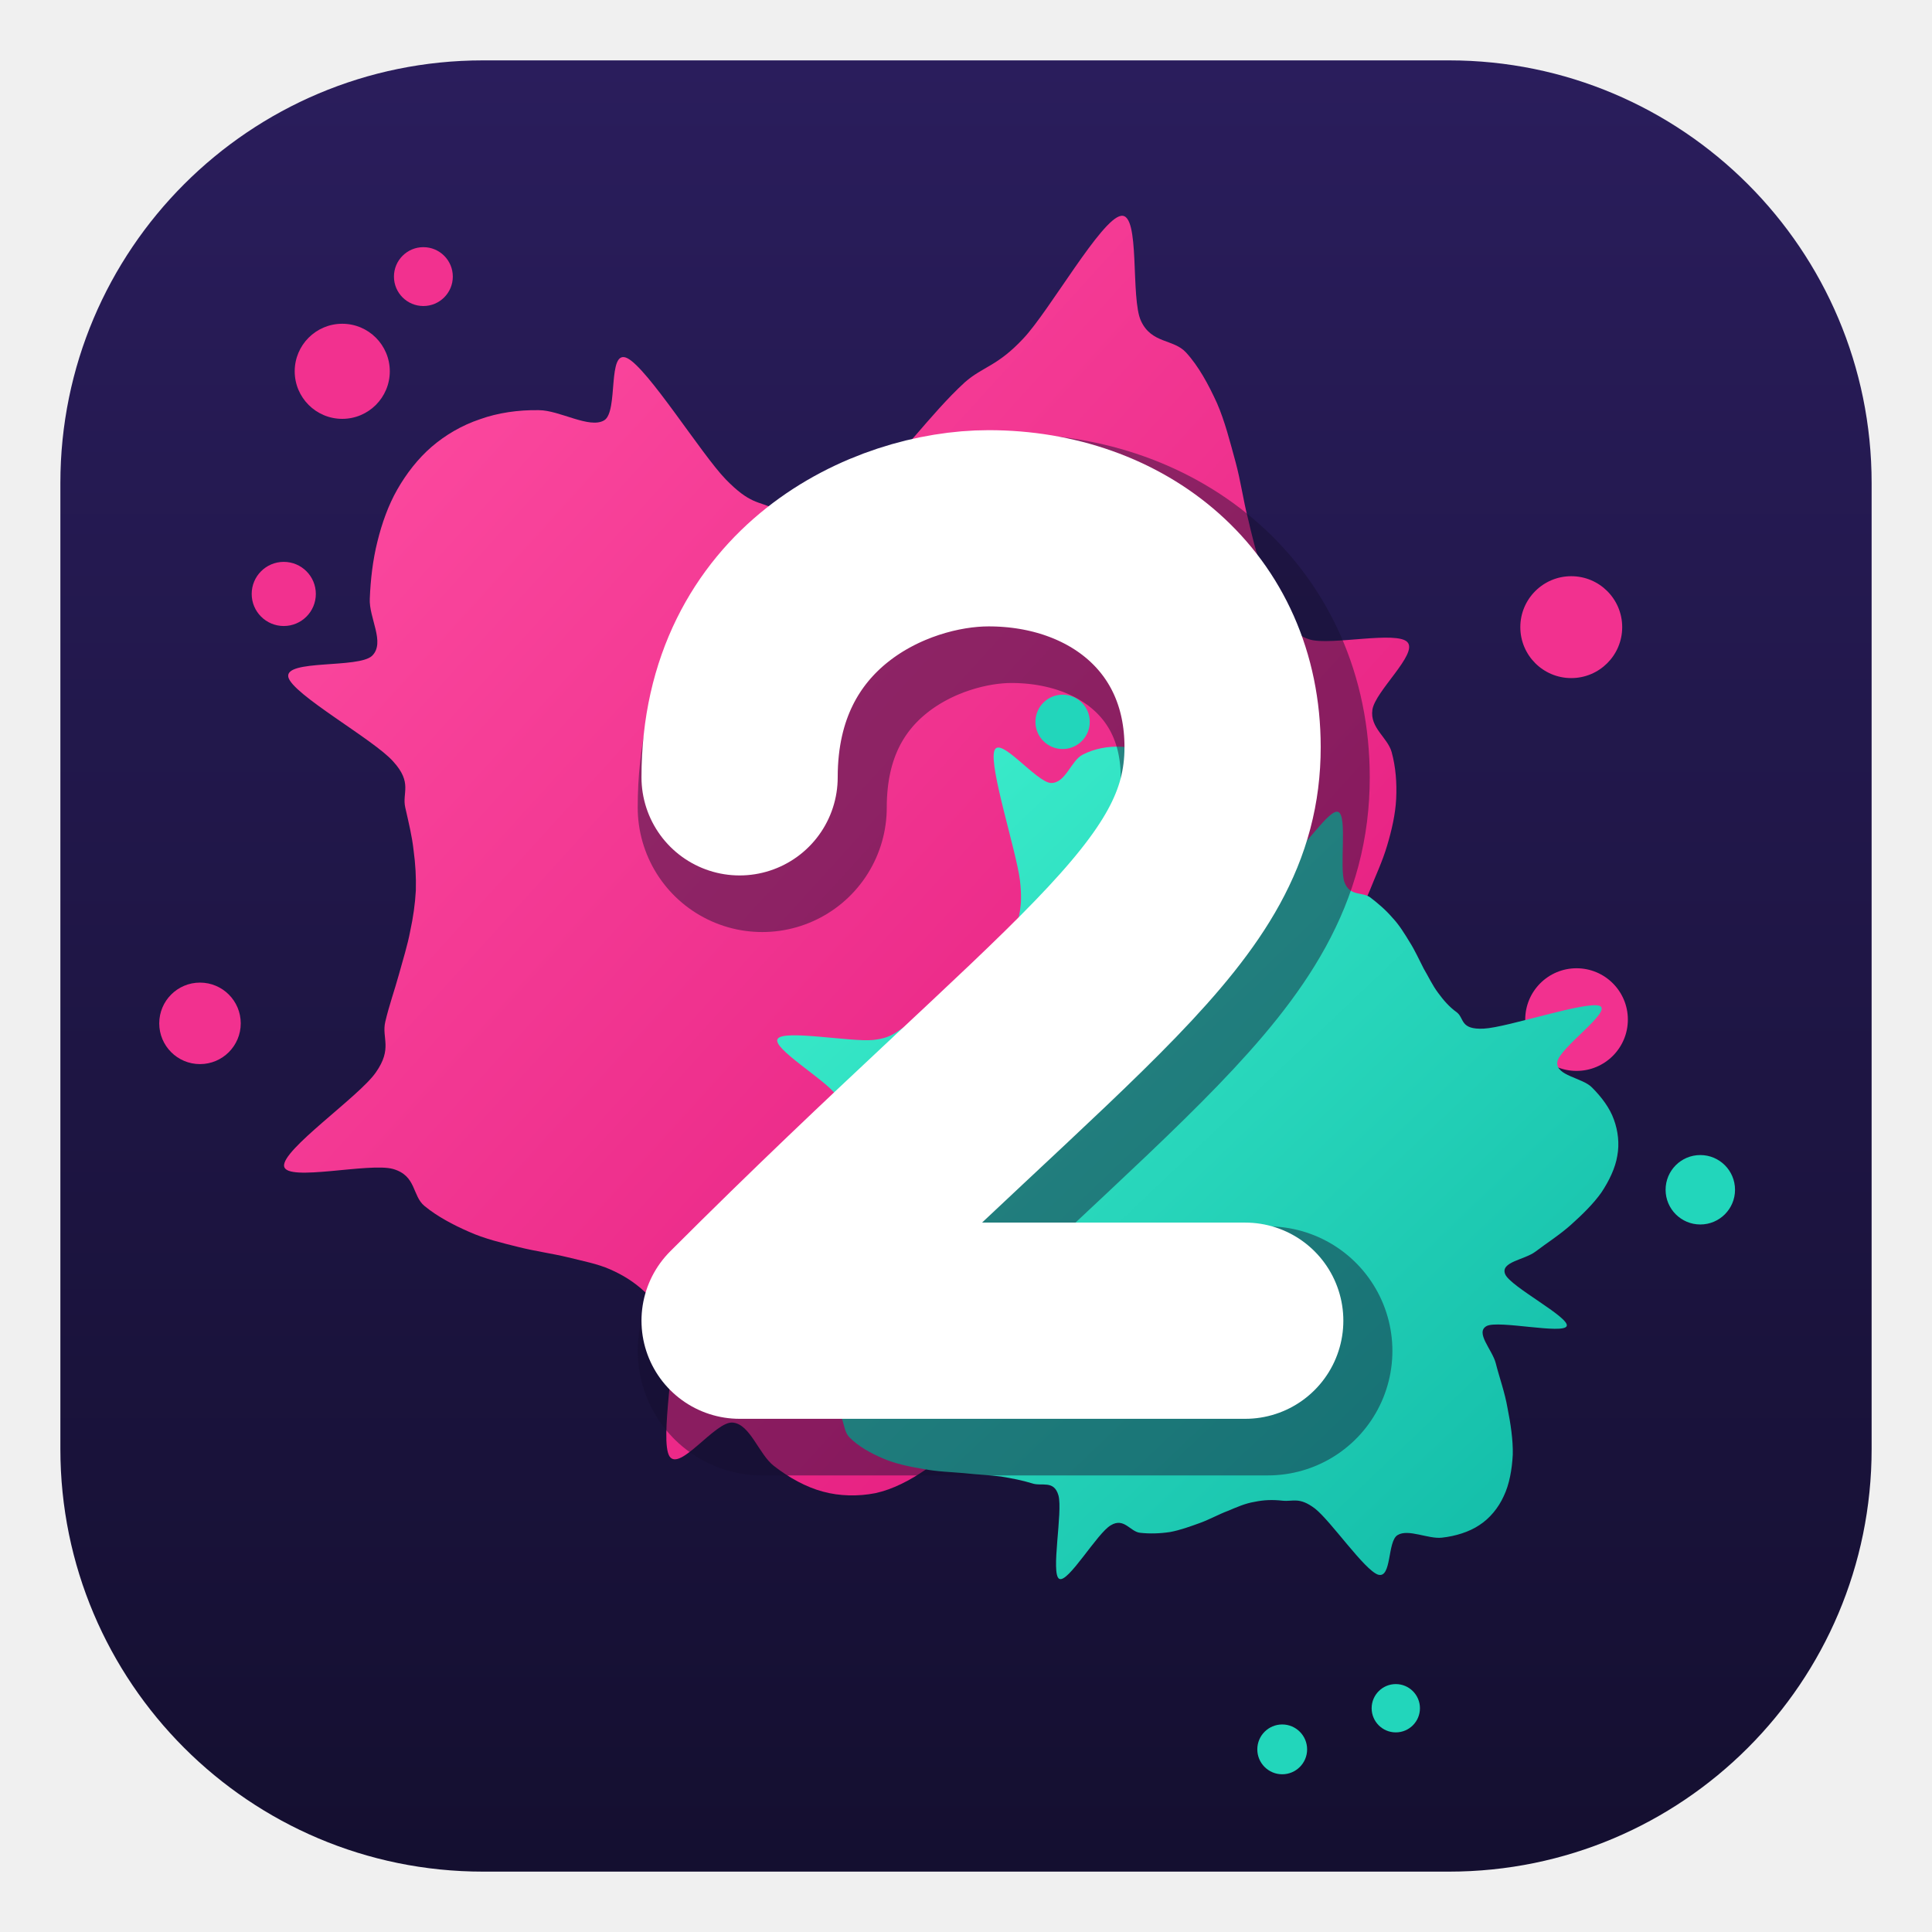
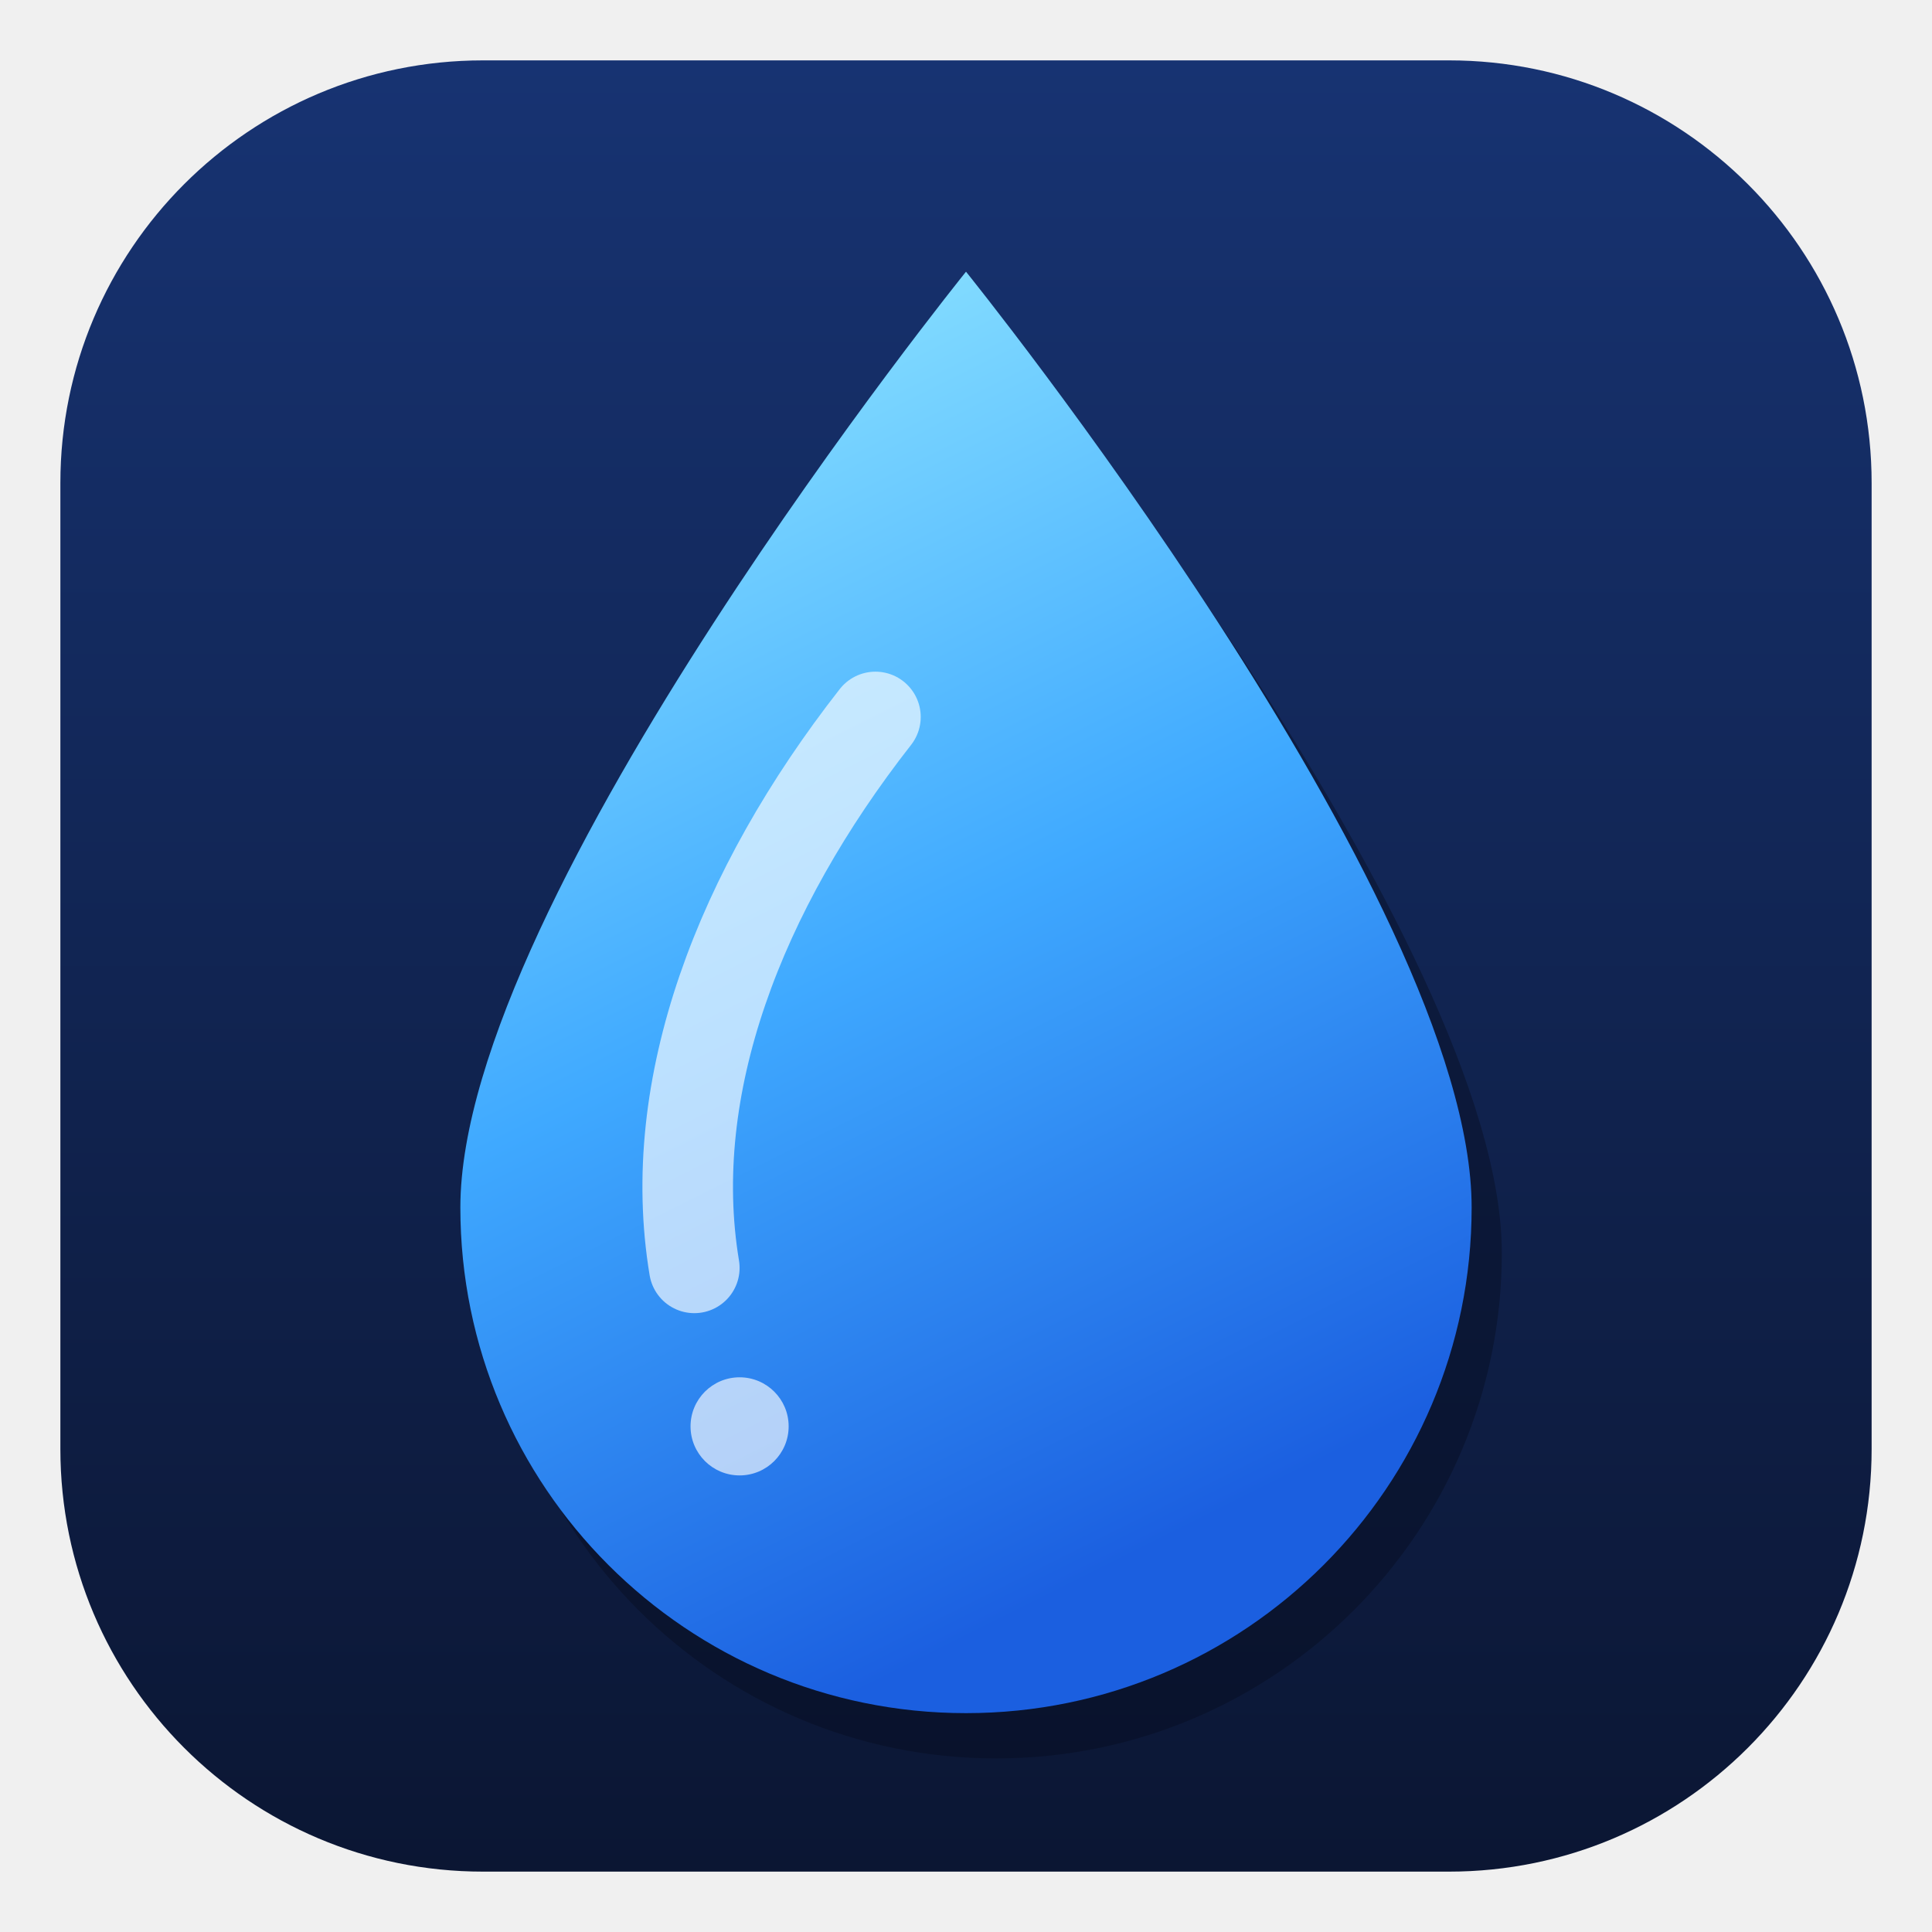
<svg xmlns="http://www.w3.org/2000/svg" width="512" height="512" viewBox="0 0 512 512">
  <defs>
    <linearGradient id="bg" x1="0" y1="0" x2="0" y2="1">
-       <stop offset="0" stop-color="#2a1d5c" />
-       <stop offset="1" stop-color="#140f30" />
+       <stop offset="0" stop-color="#173372" />
+       <stop offset="1" stop-color="#0b1633" />
    </linearGradient>
-     <linearGradient id="pink" x1="0" y1="0" x2="1" y2="1">
-       <stop offset="0" stop-color="#ff4fa3" />
-       <stop offset="1" stop-color="#e0157a" />
+     <linearGradient id="water" x1="0" y1="0" x2="0.35" y2="1">
+       <stop offset="0" stop-color="#9beeff" />
+       <stop offset="0.55" stop-color="#3fa9ff" />
+       <stop offset="1" stop-color="#1b5fe0" />
    </linearGradient>
-     <linearGradient id="teal" x1="0" y1="0" x2="1" y2="1">
-       <stop offset="0" stop-color="#3ff2cf" />
-       <stop offset="1" stop-color="#10b9a6" />
-     </linearGradient>
-     <clipPath id="tile">
-       <rect x="16" y="16" width="480" height="480" rx="112" />
-     </clipPath>
  </defs>
  <rect x="16" y="16" width="480" height="480" rx="112" fill="url(#bg)" />
-   <g clip-path="url(#tile)">
-     <path d="M363.0,236.0 C361.4,239.8 359.6,243.4 358.3,247.1 C357.1,250.7 356.0,254.1 355.5,257.8 C355.1,261.5 351.1,263.6 355.4,269.1 C359.7,274.5 380.6,285.9 381.3,290.3 C382.0,294.7 363.2,292.3 359.5,295.5 C355.9,298.7 360.1,305.1 359.4,309.6 C358.7,314.1 357.5,318.6 355.3,322.3 C353.2,326.1 350.1,329.5 346.5,332.1 C343.0,334.7 338.4,336.6 333.9,337.9 C329.4,339.3 324.2,339.8 319.4,340.2 C314.7,340.7 309.7,340.4 305.3,340.6 C300.9,340.9 295.1,337.4 293.0,341.7 C291.0,346.0 295.9,364.6 292.9,366.6 C289.9,368.6 279.2,354.0 274.9,353.8 C270.5,353.6 269.6,361.3 266.7,365.4 C263.7,369.5 260.6,374.3 257.1,378.3 C253.6,382.3 249.6,386.5 245.4,389.4 C241.2,392.3 236.6,394.7 232.0,395.7 C227.4,396.6 222.5,396.5 218.1,395.3 C213.6,394.1 209.1,391.6 205.1,388.5 C201.1,385.4 198.8,377.4 194.2,377.0 C189.6,376.5 180.1,390.2 177.4,385.9 C174.8,381.6 179.3,358.7 178.2,351.4 C177.1,344.1 173.5,344.7 170.7,342.2 C168.0,339.7 165.1,337.9 161.7,336.4 C158.3,334.9 154.5,334.2 150.5,333.2 C146.4,332.2 141.9,331.6 137.5,330.5 C133.1,329.4 128.4,328.3 124.2,326.4 C120.1,324.6 115.9,322.4 112.5,319.6 C109.2,316.9 110.4,311.6 104.2,309.8 C97.9,308.0 76.0,313.3 75.3,309.1 C74.5,304.8 95.2,290.6 99.6,284.2 C104.1,277.8 101.1,275.1 102.1,270.8 C103.1,266.5 104.6,262.3 105.7,258.3 C106.8,254.3 108.0,250.5 108.7,246.8 C109.5,243.1 110.0,239.6 110.2,236.0 C110.3,232.4 110.1,229.0 109.6,225.3 C109.2,221.6 108.3,218.0 107.4,214.0 C106.5,210.1 109.4,207.5 104.2,201.8 C99.1,196.0 77.4,184.0 76.4,179.4 C75.5,174.7 95.0,177.2 98.6,173.8 C102.2,170.3 97.7,163.7 98.0,158.6 C98.2,153.6 98.8,148.4 100.0,143.6 C101.2,138.7 102.9,133.9 105.3,129.7 C107.7,125.5 110.8,121.5 114.4,118.4 C118.0,115.3 122.4,112.7 127.2,111.1 C131.9,109.4 137.4,108.6 142.8,108.7 C148.3,108.7 156.2,113.7 160.1,111.4 C164.0,109.1 160.8,92.3 166.2,94.9 C171.6,97.5 185.9,120.4 192.3,127.0 C198.8,133.7 201.1,132.8 204.9,134.7 C208.6,136.7 211.7,138.2 214.8,138.5 C217.9,138.8 220.4,138.1 223.3,136.4 C226.2,134.7 228.8,131.6 232.0,128.1 C235.2,124.6 238.6,119.8 242.6,115.4 C246.5,110.9 251.0,105.6 255.7,101.3 C260.5,97.1 264.3,97.1 271.2,89.7 C278.1,82.4 291.9,57.9 297.1,57.2 C302.3,56.4 299.5,79.1 302.4,85.1 C305.2,91.1 311.0,89.8 314.3,93.4 C317.7,97.1 320.3,102.0 322.5,106.8 C324.6,111.6 326.0,117.2 327.4,122.3 C328.8,127.4 329.5,132.7 330.7,137.3 C331.8,142.0 332.8,146.3 334.3,150.2 C335.8,154.1 337.5,157.4 339.7,160.6 C341.8,163.8 341.6,167.9 347.2,169.5 C352.7,171.1 370.3,167.1 373.0,170.2 C375.8,173.3 364.4,183.2 363.7,188.1 C363.0,192.9 367.7,195.4 368.8,199.3 C369.9,203.3 370.2,207.5 370.0,211.7 C369.8,215.8 368.8,220.1 367.6,224.1 C366.4,228.2 364.5,232.2 363.0,236.0Z" fill="url(#pink)" />
-     <circle cx="90.7" cy="98.4" r="12.6" fill="#f2318f" />
-     <circle cx="416.4" cy="166.2" r="13.5" fill="#f2318f" />
-     <circle cx="417.8" cy="270.2" r="13.6" fill="#f2318f" />
-     <circle cx="112.2" cy="73.3" r="7.8" fill="#f2318f" />
-     <circle cx="53.0" cy="271.2" r="10.8" fill="#f2318f" />
-     <circle cx="75.2" cy="157.4" r="8.5" fill="#f2318f" />
-     <path d="M424.4,316.0 C422.3,319.0 419.2,322.0 416.3,324.6 C413.4,327.2 409.8,329.5 406.9,331.7 C404.0,333.9 397.5,334.4 398.9,337.7 C400.3,341.0 416.0,349.1 415.2,351.4 C414.4,353.7 397.1,349.8 394.0,351.4 C390.8,353.1 395.5,357.7 396.4,361.3 C397.3,364.9 398.8,369.0 399.5,373.1 C400.3,377.1 401.0,381.6 400.9,385.5 C400.7,389.4 400.0,393.4 398.5,396.5 C397.1,399.6 394.8,402.4 392.0,404.2 C389.3,406.0 385.7,407.1 382.1,407.5 C378.5,407.9 373.2,405.1 370.4,406.8 C367.6,408.4 368.9,418.4 365.2,417.3 C361.6,416.1 352.7,403.1 348.5,399.8 C344.3,396.6 342.6,398.0 339.9,397.7 C337.2,397.4 334.9,397.5 332.5,398.0 C330.0,398.4 327.8,399.4 325.4,400.4 C323.0,401.3 320.5,402.7 318.0,403.6 C315.5,404.5 312.8,405.5 310.1,406.0 C307.5,406.4 304.7,406.5 302.1,406.2 C299.5,405.9 297.9,402.1 294.4,404.2 C290.8,406.2 283.0,419.7 280.7,418.4 C278.4,417.1 281.7,400.6 280.5,396.3 C279.3,392.1 276.0,394.0 273.5,393.1 C270.9,392.3 268.3,391.8 265.3,391.3 C262.3,390.9 259.0,390.8 255.5,390.4 C252.1,390.1 248.3,390.0 244.7,389.3 C241.1,388.7 237.2,387.9 234.0,386.5 C230.7,385.1 227.5,383.3 225.2,381.0 C222.8,378.7 224.4,374.2 219.7,372.7 C215.1,371.3 197.2,375.8 197.3,372.3 C197.4,368.8 215.9,356.7 220.4,351.5 C224.8,346.3 223.0,344.4 224.2,341.1 C225.4,337.9 226.8,334.8 227.7,331.9 C228.5,329.0 229.1,326.4 229.1,323.8 C229.2,321.1 228.7,318.7 228.0,316.0 C227.3,313.3 226.0,310.7 225.0,307.9 C224.1,305.1 222.8,302.1 222.2,299.1 C221.6,296.1 224.2,294.1 221.5,290.1 C218.8,286.2 204.4,277.7 206.1,275.3 C207.7,272.8 225.6,276.2 231.4,275.6 C237.3,275.0 237.8,272.6 241.1,271.6 C244.4,270.6 248.2,270.1 251.4,269.4 C254.6,268.7 257.7,268.3 260.1,267.4 C262.5,266.5 264.5,265.6 265.9,263.9 C267.3,262.1 268.0,260.0 268.6,257.1 C269.2,254.2 269.1,250.6 269.4,246.6 C269.7,242.6 271.2,241.2 270.3,233.3 C269.3,225.4 262.1,203.3 263.5,199.0 C264.8,194.7 274.6,207.3 278.5,207.5 C282.4,207.6 283.8,201.6 286.9,200.0 C290.0,198.4 293.7,197.7 297.2,197.9 C300.7,198.0 304.5,199.3 307.9,200.9 C311.4,202.4 314.8,204.9 318.0,207.2 C321.2,209.5 324.1,212.3 326.9,214.7 C329.6,217.1 332.1,219.5 334.7,221.5 C337.2,223.5 338.6,227.8 341.9,226.7 C345.3,225.6 352.3,214.0 354.7,215.2 C357.1,216.3 354.9,230.0 356.3,233.8 C357.7,237.6 361.0,236.3 363.1,237.8 C365.2,239.4 367.3,241.2 369.0,243.2 C370.8,245.1 372.2,247.4 373.6,249.7 C375.0,251.9 376.1,254.4 377.3,256.7 C378.6,258.9 379.6,261.1 381.1,263.1 C382.5,265.0 384.0,266.8 386.1,268.3 C388.1,269.9 386.9,272.9 393.2,272.6 C399.5,272.3 420.7,265.1 424.0,266.6 C427.2,268.1 413.0,277.9 412.7,281.5 C412.3,285.1 419.4,285.6 421.9,288.2 C424.4,290.7 426.6,293.6 427.7,296.7 C428.8,299.7 429.2,303.1 428.6,306.3 C428.1,309.5 426.4,313.0 424.4,316.0Z" fill="url(#teal)" />
-     <circle cx="339.8" cy="463.6" r="6.6" fill="#22d6bb" />
-     <circle cx="281.6" cy="191.3" r="7.2" fill="#22d6bb" />
-     <circle cx="450.6" cy="315.3" r="9.2" fill="#22d6bb" />
-     <circle cx="184.6" cy="351.0" r="8.5" fill="#22d6bb" />
-     <circle cx="369.9" cy="452.7" r="6.4" fill="#22d6bb" />
-   </g>
-   <path d="M196,206 C196,158 236,140 262,140 C296,140 324,162 324,198 C324,240 284,262 196,350 L330,350" fill="none" stroke="#140f30" stroke-opacity="0.45" stroke-width="66" stroke-linecap="round" stroke-linejoin="round" transform="translate(6,8)" />
-   <path d="M196,206 C196,158 236,140 262,140 C296,140 324,162 324,198 C324,240 284,262 196,350 L330,350" fill="none" stroke="#ffffff" stroke-width="52" stroke-linecap="round" stroke-linejoin="round" />
+   <path d="M256,72 C256,72 122,238 122,320 A134,134 0 0,0 390,320 C390,238 256,72 256,72Z" fill="#050b1c" fill-opacity="0.4" transform="translate(8,12)" />
+   <path d="M256,72 C256,72 122,238 122,320 A134,134 0 0,0 390,320 C390,238 256,72 256,72Z" fill="url(#water)" />
+   <path d="M184,336 C176,288 196,236 232,190" fill="none" stroke="#ffffff" stroke-opacity="0.65" stroke-width="24" stroke-linecap="round" />
+   <circle cx="196" cy="378" r="13" fill="#ffffff" fill-opacity="0.65" />
</svg>
